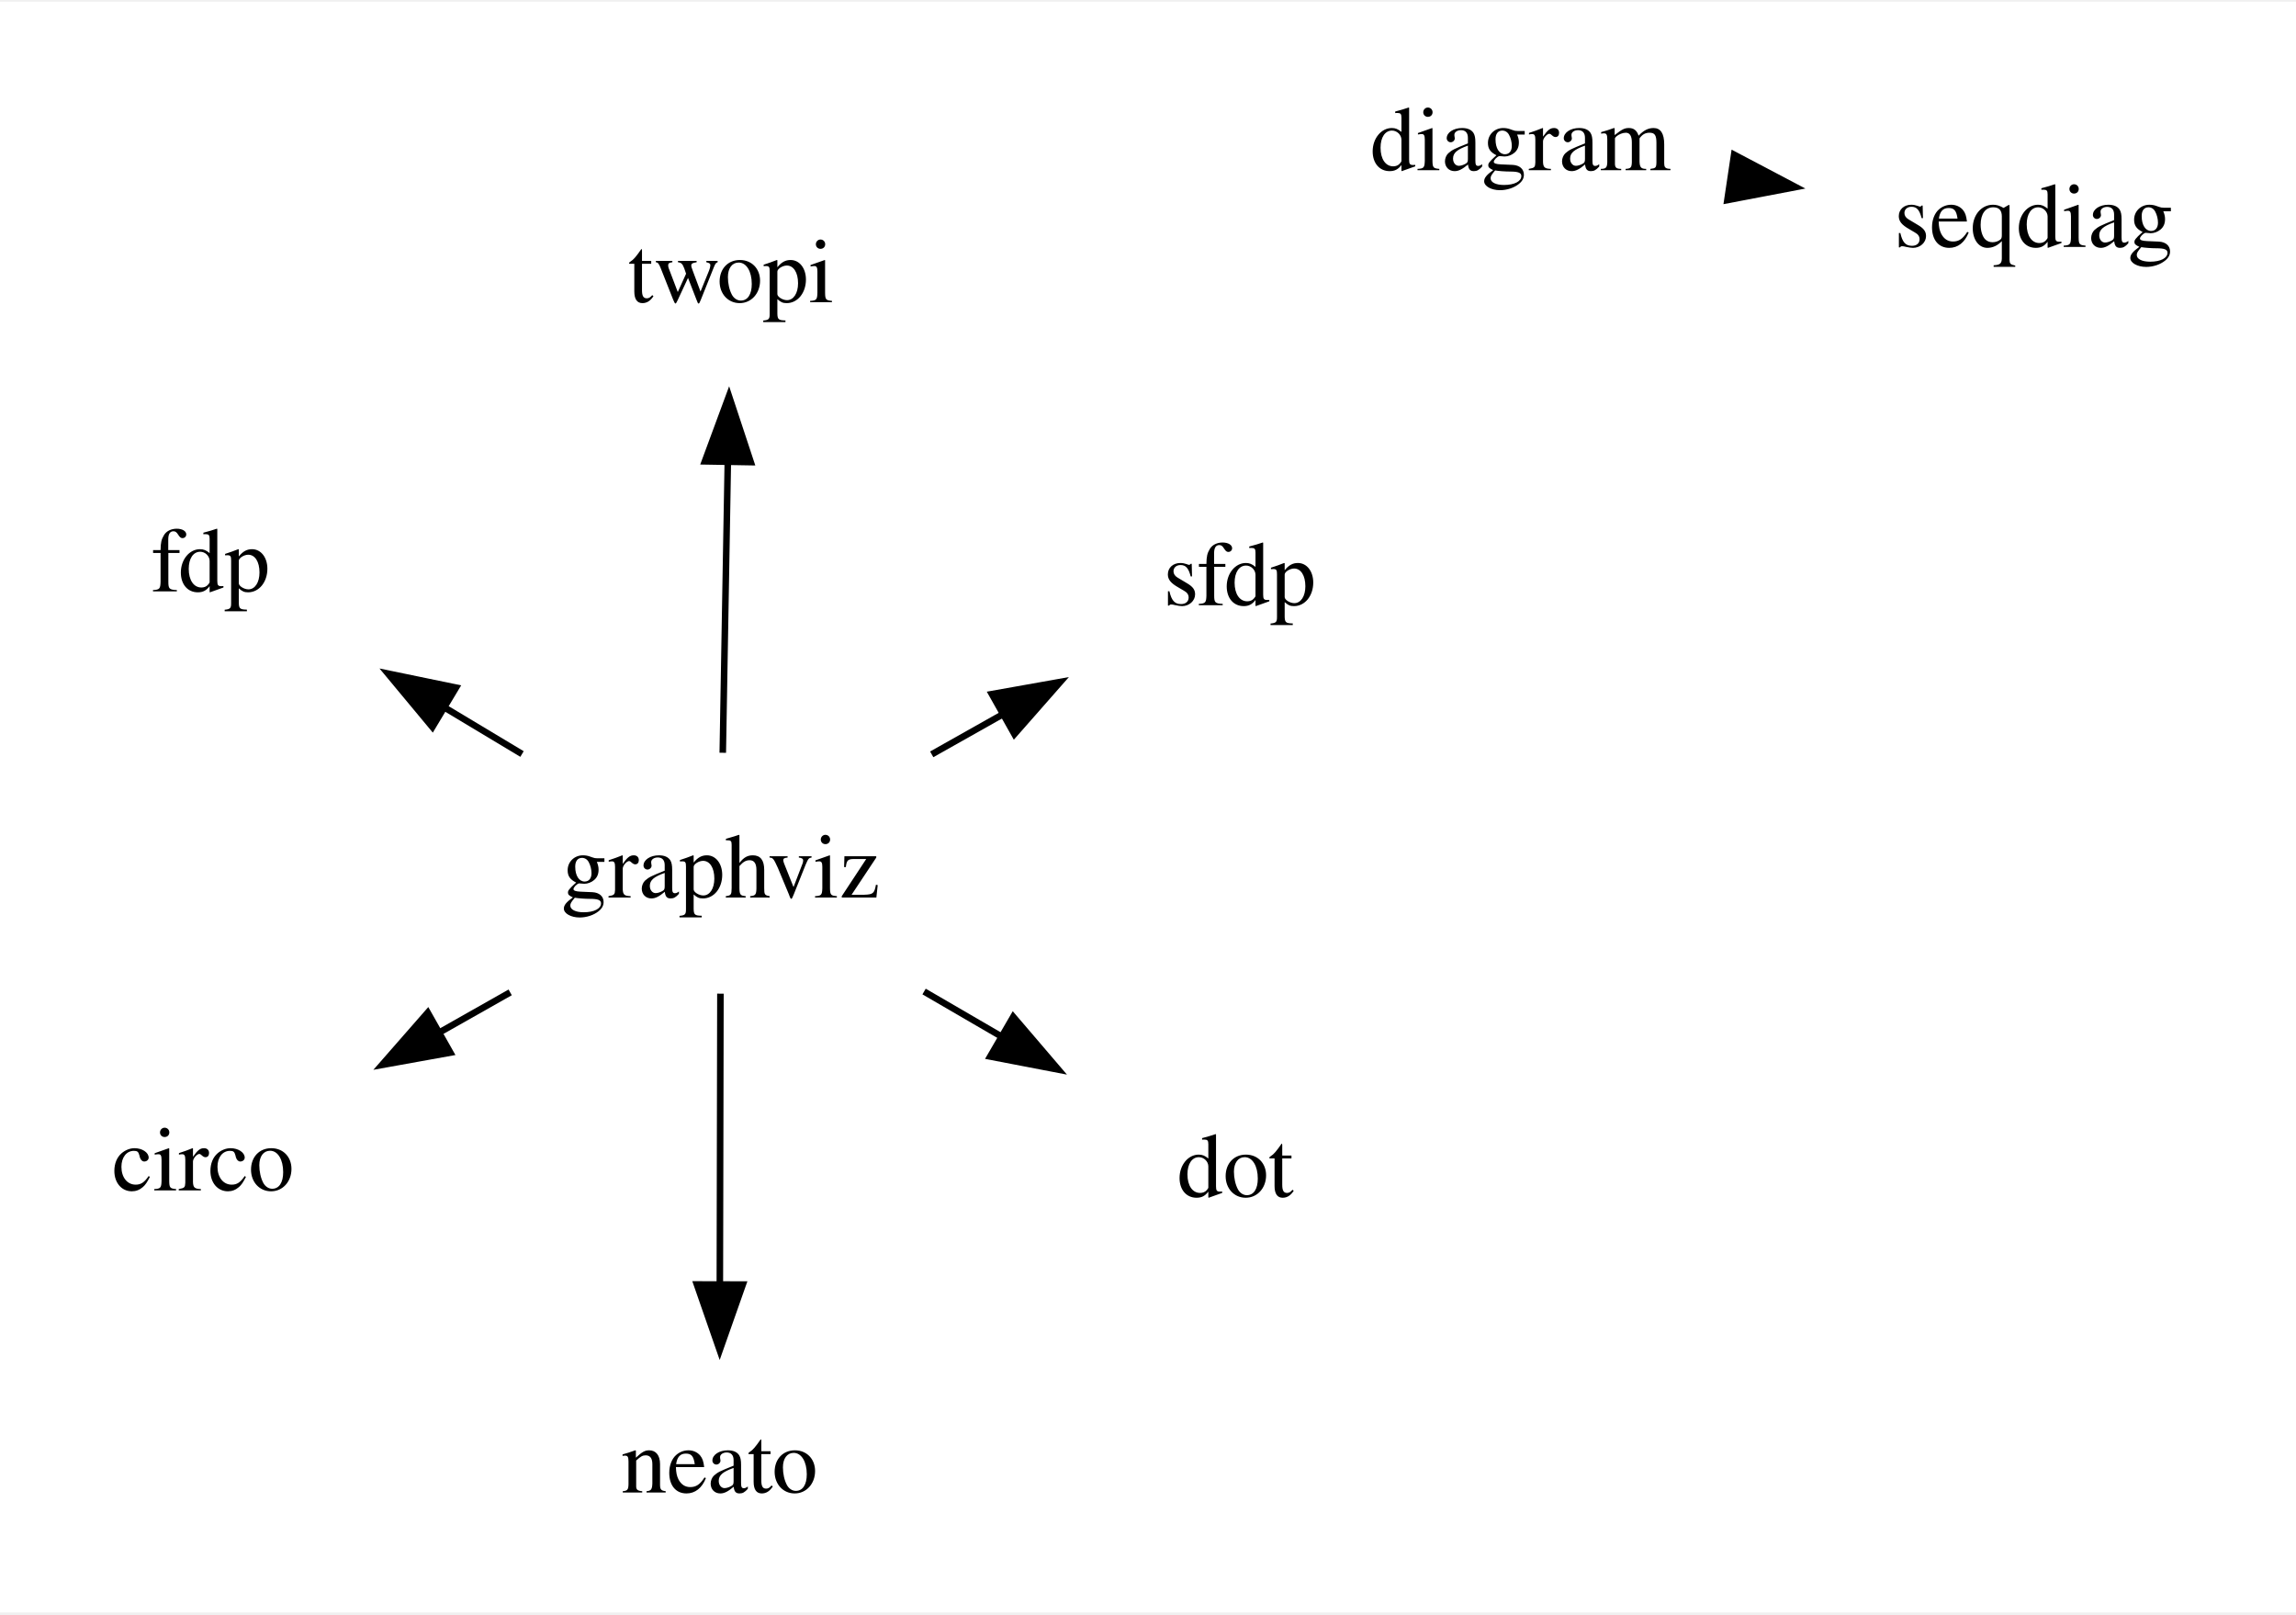
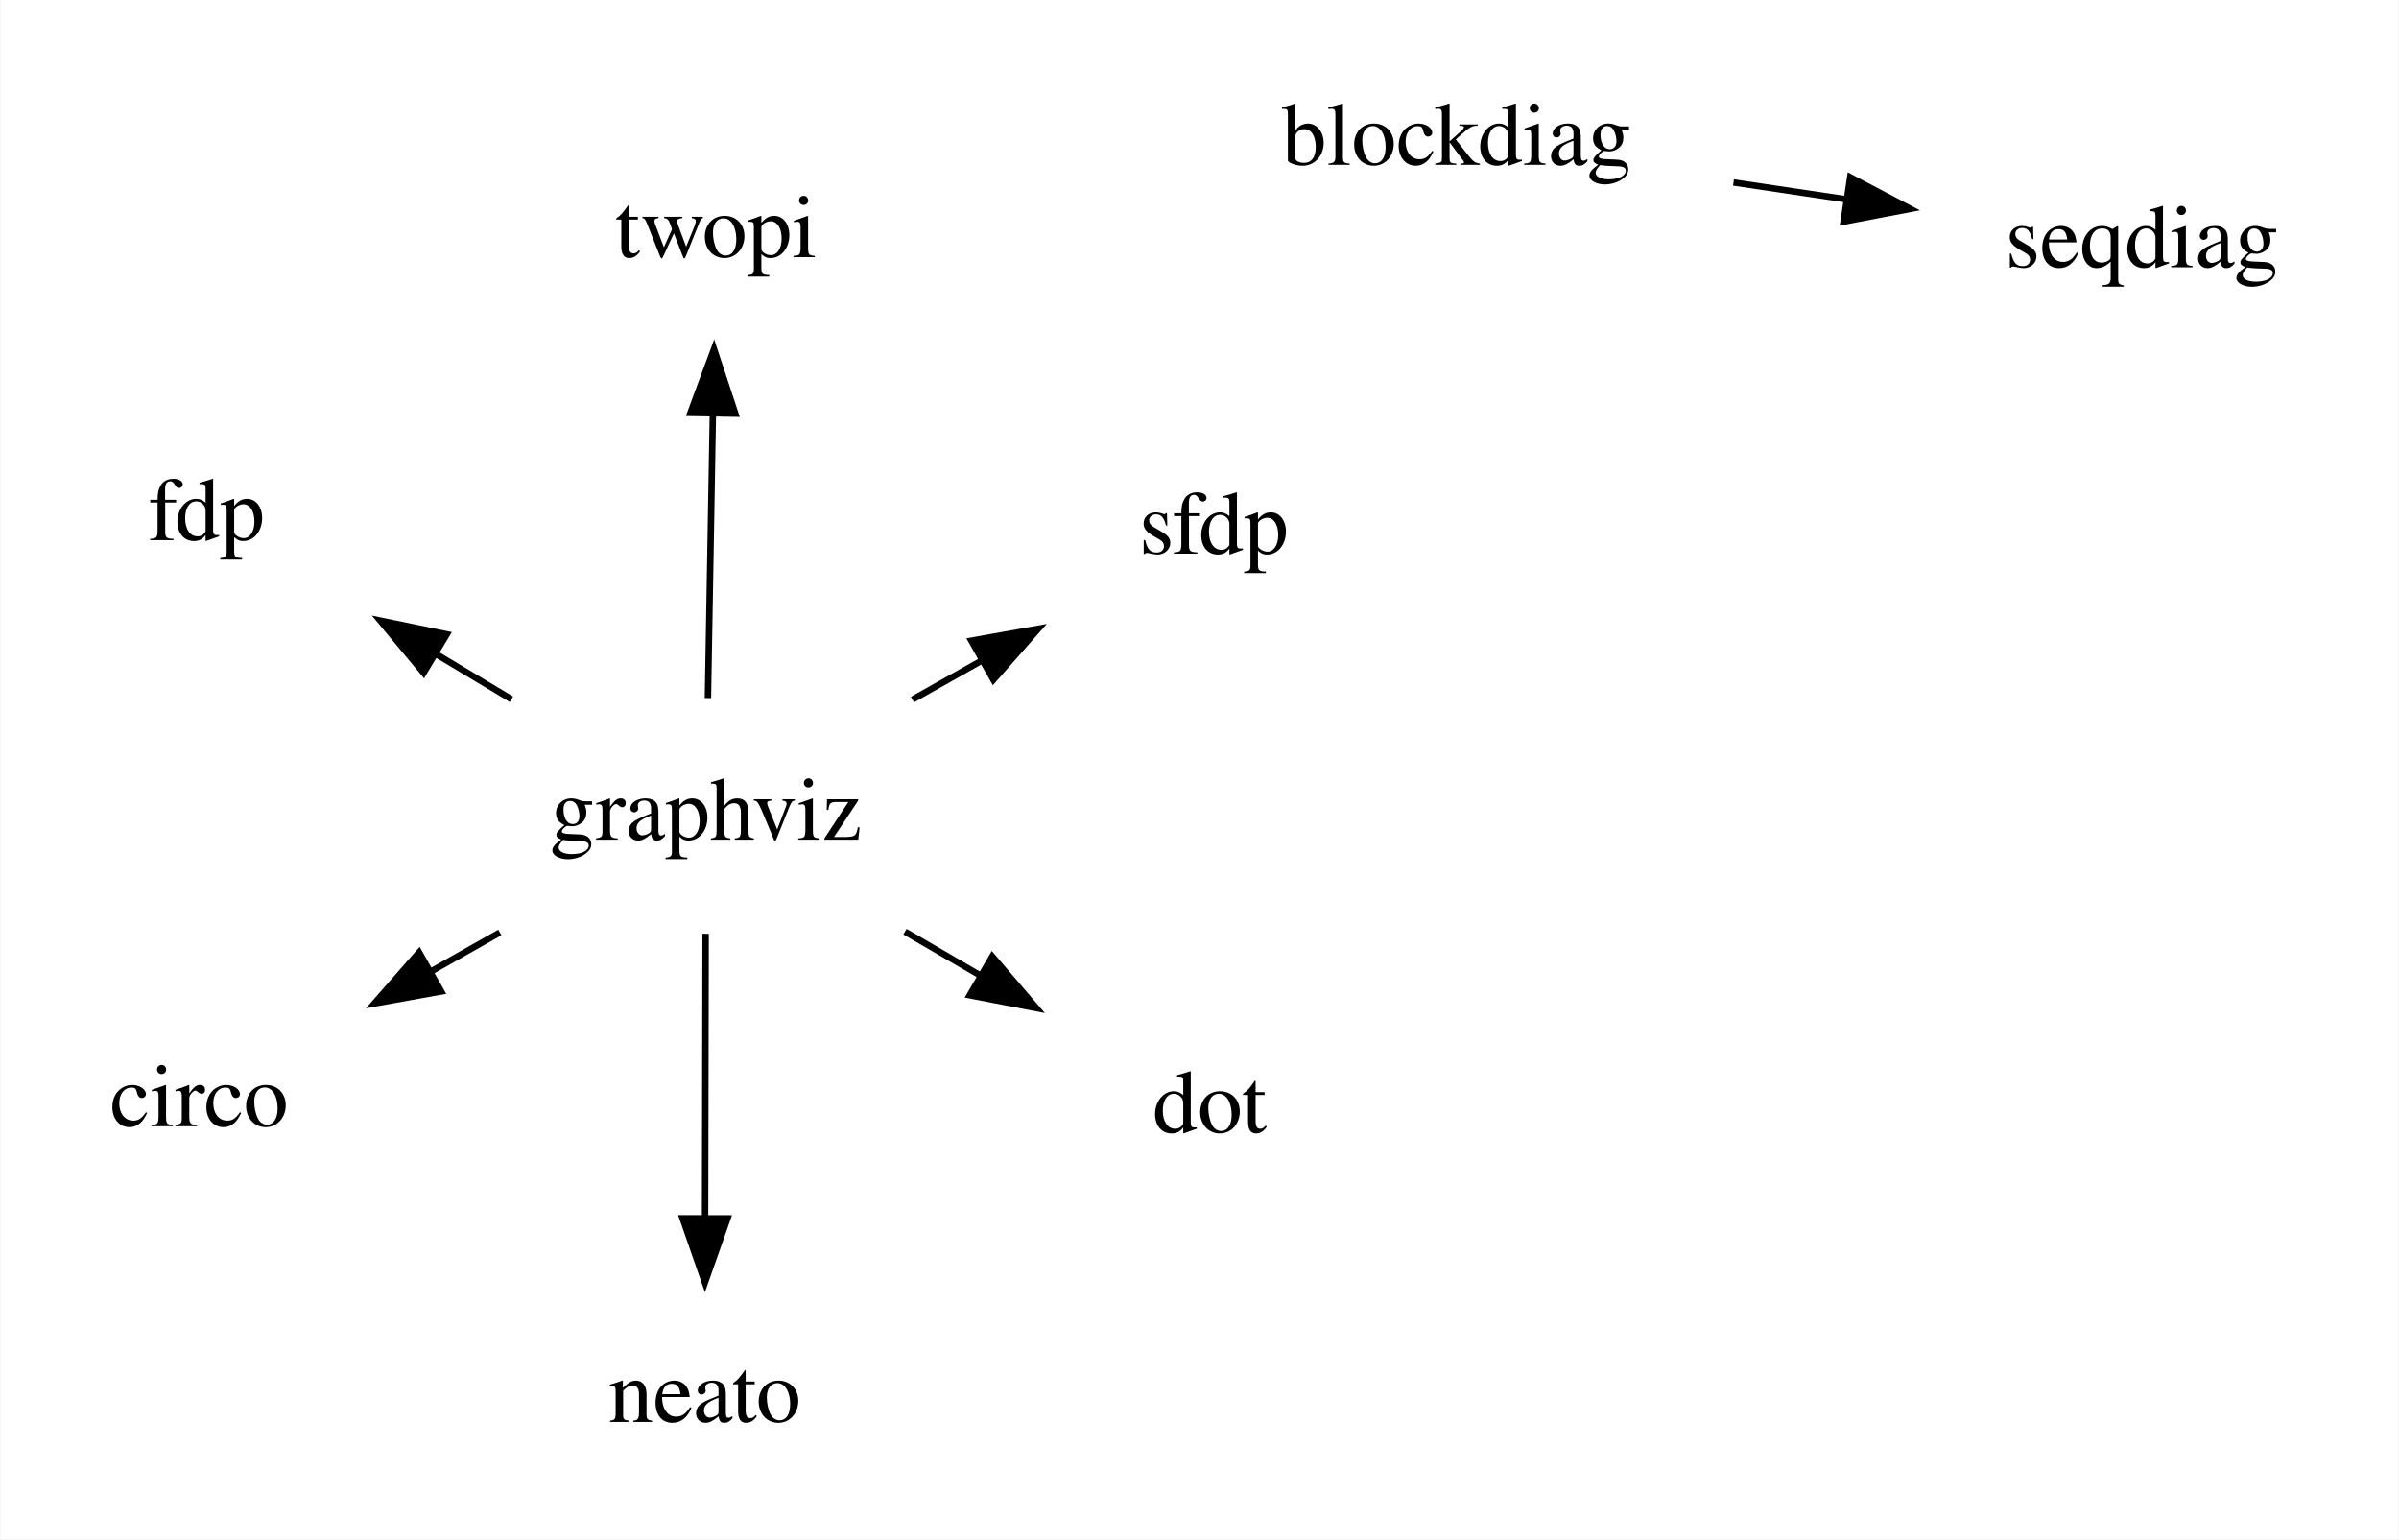
- <svg xmlns="http://www.w3.org/2000/svg" width="350pt" height="246pt" viewBox="0.00 0.00 350.33 245.70">
-   <g id="graph0" class="graph" transform="scale(1 1) rotate(0) translate(4 241.703)">
-     <polygon fill="#ffffff" stroke="transparent" points="-4,4 -4,-241.703 346.331,-241.703 346.331,4 -4,4" />
+ <svg xmlns="http://www.w3.org/2000/svg" width="374pt" height="240pt" viewBox="0.00 0.00 373.81 239.96">
+   <g id="graph0" class="graph" transform="scale(1 1) rotate(0) translate(4 235.9587)">
+     <polygon fill="#ffffff" stroke="transparent" points="-4,4 -4,-235.959 369.814,-235.959 369.814,4 -4,4" />
    <g id="node1" class="node">
      <text text-anchor="middle" x="105.961" y="-105.065" font-family="Times,serif" font-size="14.00" fill="#000000">graphviz</text>
    </g>
    <g id="node2" class="node">
      <text text-anchor="middle" x="184.494" y="-59.409" font-family="Times,serif" font-size="14.00" fill="#000000">dot</text>
    </g>
    <g id="edge1" class="edge">
      <path fill="none" stroke="#000000" d="M136.999,-90.721C140.81,-88.505 144.728,-86.227 148.603,-83.975" />
      <polygon fill="#000000" stroke="#000000" points="150.605,-86.859 157.492,-78.807 147.087,-80.807 150.605,-86.859" />
    </g>
    <g id="node3" class="node">
      <text text-anchor="middle" x="105.779" y="-14.3" font-family="Times,serif" font-size="14.00" fill="#000000">neato</text>
    </g>
    <g id="edge2" class="edge">
      <path fill="none" stroke="#000000" d="M105.924,-90.397C105.899,-77.766 105.865,-60.745 105.836,-46.381" />
      <polygon fill="#000000" stroke="#000000" points="109.335,-46.023 105.815,-36.031 102.335,-46.038 109.335,-46.023" />
    </g>
    <g id="node4" class="node">
      <text text-anchor="middle" x="28.14" y="-151.758" font-family="Times,serif" font-size="14.00" fill="#000000">fdp</text>
    </g>
    <g id="edge3" class="edge">
      <path fill="none" stroke="#000000" d="M75.651,-126.951C71.858,-129.227 67.95,-131.572 64.082,-133.893" />
      <polygon fill="#000000" stroke="#000000" points="61.974,-131.076 55.199,-139.222 65.575,-137.078 61.974,-131.076" />
    </g>
    <g id="node5" class="node">
      <text text-anchor="middle" x="185.137" y="-149.655" font-family="Times,serif" font-size="14.00" fill="#000000">sfdp</text>
    </g>
    <g id="edge4" class="edge">
      <path fill="none" stroke="#000000" d="M138.165,-126.901C141.724,-128.906 145.365,-130.956 148.968,-132.986" />
      <polygon fill="#000000" stroke="#000000" points="147.347,-136.09 157.778,-137.947 150.782,-129.99 147.347,-136.09" />
    </g>
    <g id="node6" class="node">
      <text text-anchor="middle" x="107.542" y="-195.874" font-family="Times,serif" font-size="14.00" fill="#000000">twopi</text>
    </g>
    <g id="edge5" class="edge">
      <path fill="none" stroke="#000000" d="M106.281,-127.141C106.501,-139.779 106.797,-156.808 107.047,-171.18" />
      <polygon fill="#000000" stroke="#000000" points="103.554,-171.597 107.228,-181.535 110.553,-171.476 103.554,-171.597" />
    </g>
    <g id="node7" class="node">
      <text text-anchor="middle" x="27" y="-60.386" font-family="Times,serif" font-size="14.00" fill="#000000">circo</text>
    </g>
    <g id="edge6" class="edge">
      <path fill="none" stroke="#000000" d="M73.845,-90.592C70.295,-88.584 66.664,-86.529 63.07,-84.496" />
      <polygon fill="#000000" stroke="#000000" points="64.711,-81.403 54.285,-79.524 61.264,-87.495 64.711,-81.403" />
    </g>
    <g id="node8" class="node">
-       <text text-anchor="middle" x="228" y="-216.003" font-family="Times,serif" font-size="14.00" fill="#000000">diagram</text>
+       <text text-anchor="middle" x="223" y="-210.259" font-family="Times,serif" font-size="14.00" fill="#000000">blockdiag</text>
    </g>
    <g id="node9" class="node">
-       <text text-anchor="middle" x="306.331" y="-204.3" font-family="Times,serif" font-size="14.00" fill="#000000">seqdiag</text>
+       <text text-anchor="middle" x="329.814" y="-194.3" font-family="Times,serif" font-size="14.00" fill="#000000">seqdiag</text>
    </g>
    <g id="edge7" class="edge">
-       <path fill="none" stroke="#000000" d="M266.247,-213.989C266.403,-213.965 266.558,-213.942 266.714,-213.919" />
-       <polygon fill="#000000" stroke="#000000" points="260.601,-218.371 269.974,-213.432 259.567,-211.448 260.601,-218.371" />
+       <path fill="none" stroke="#000000" d="M266.138,-207.514C271.855,-206.659 277.736,-205.781 283.505,-204.919" />
+       <polygon fill="#000000" stroke="#000000" points="284.334,-208.334 293.707,-203.395 283.299,-201.411 284.334,-208.334" />
    </g>
  </g>
</svg>
